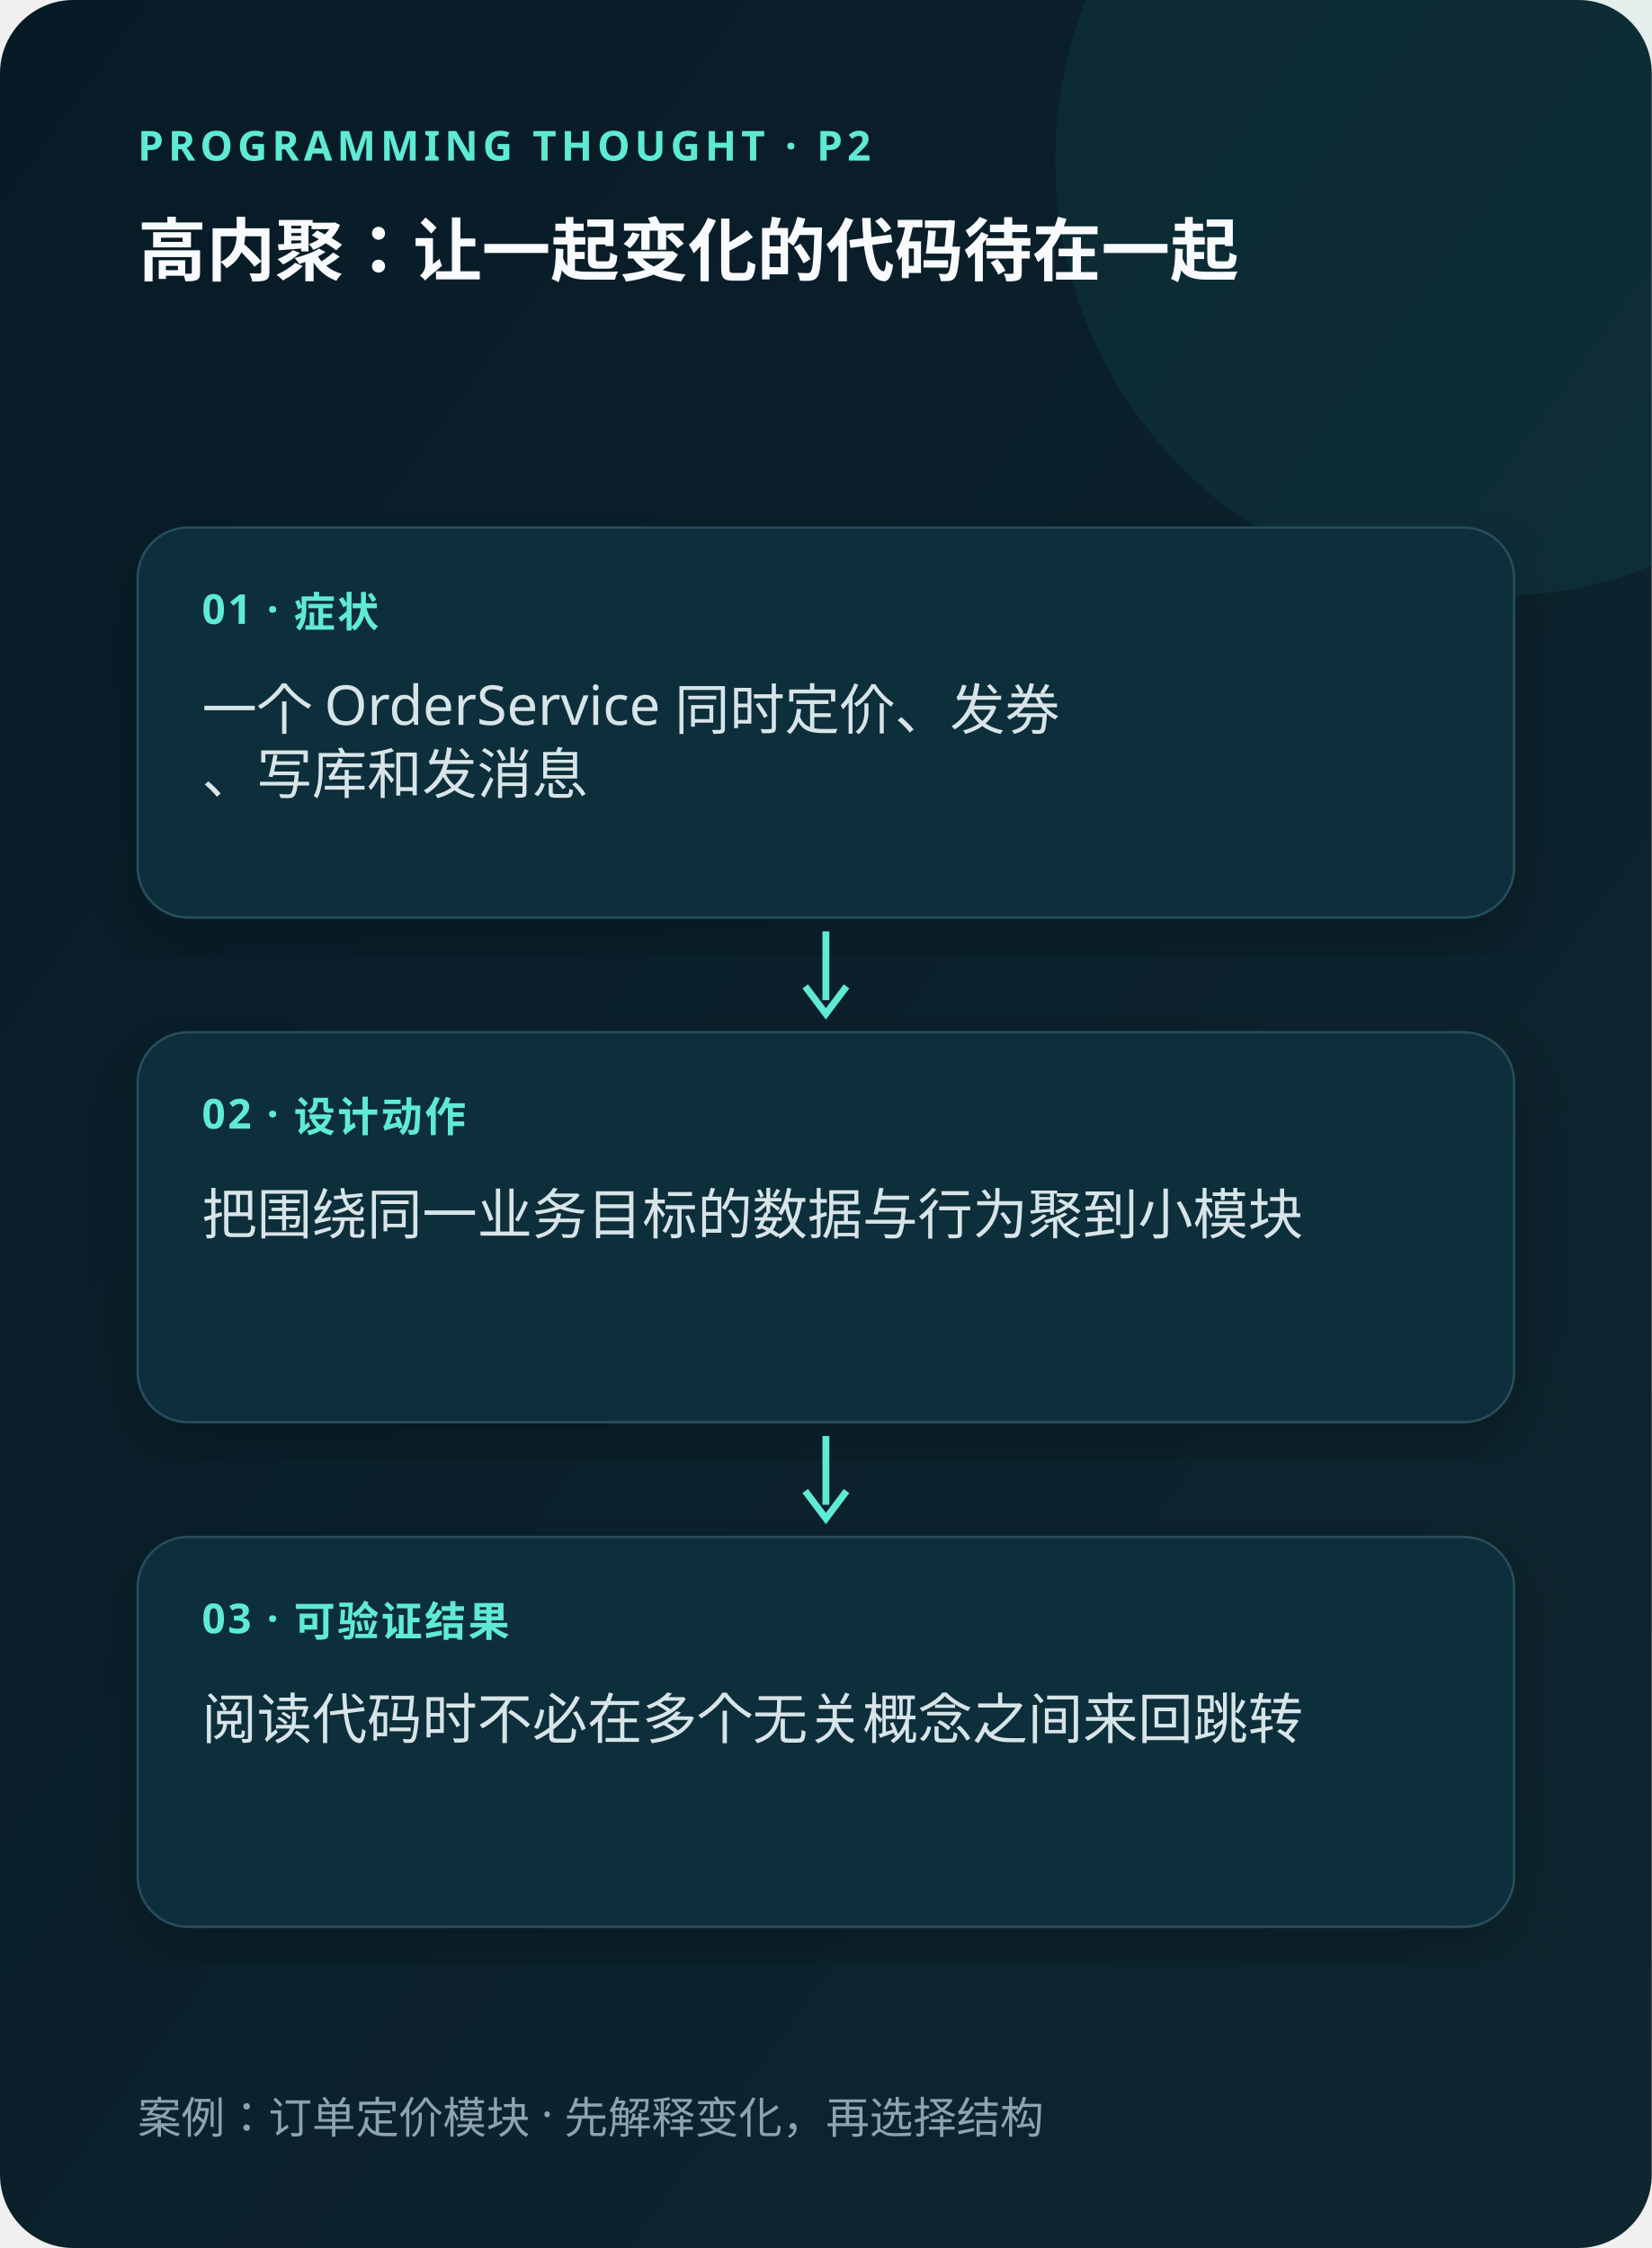
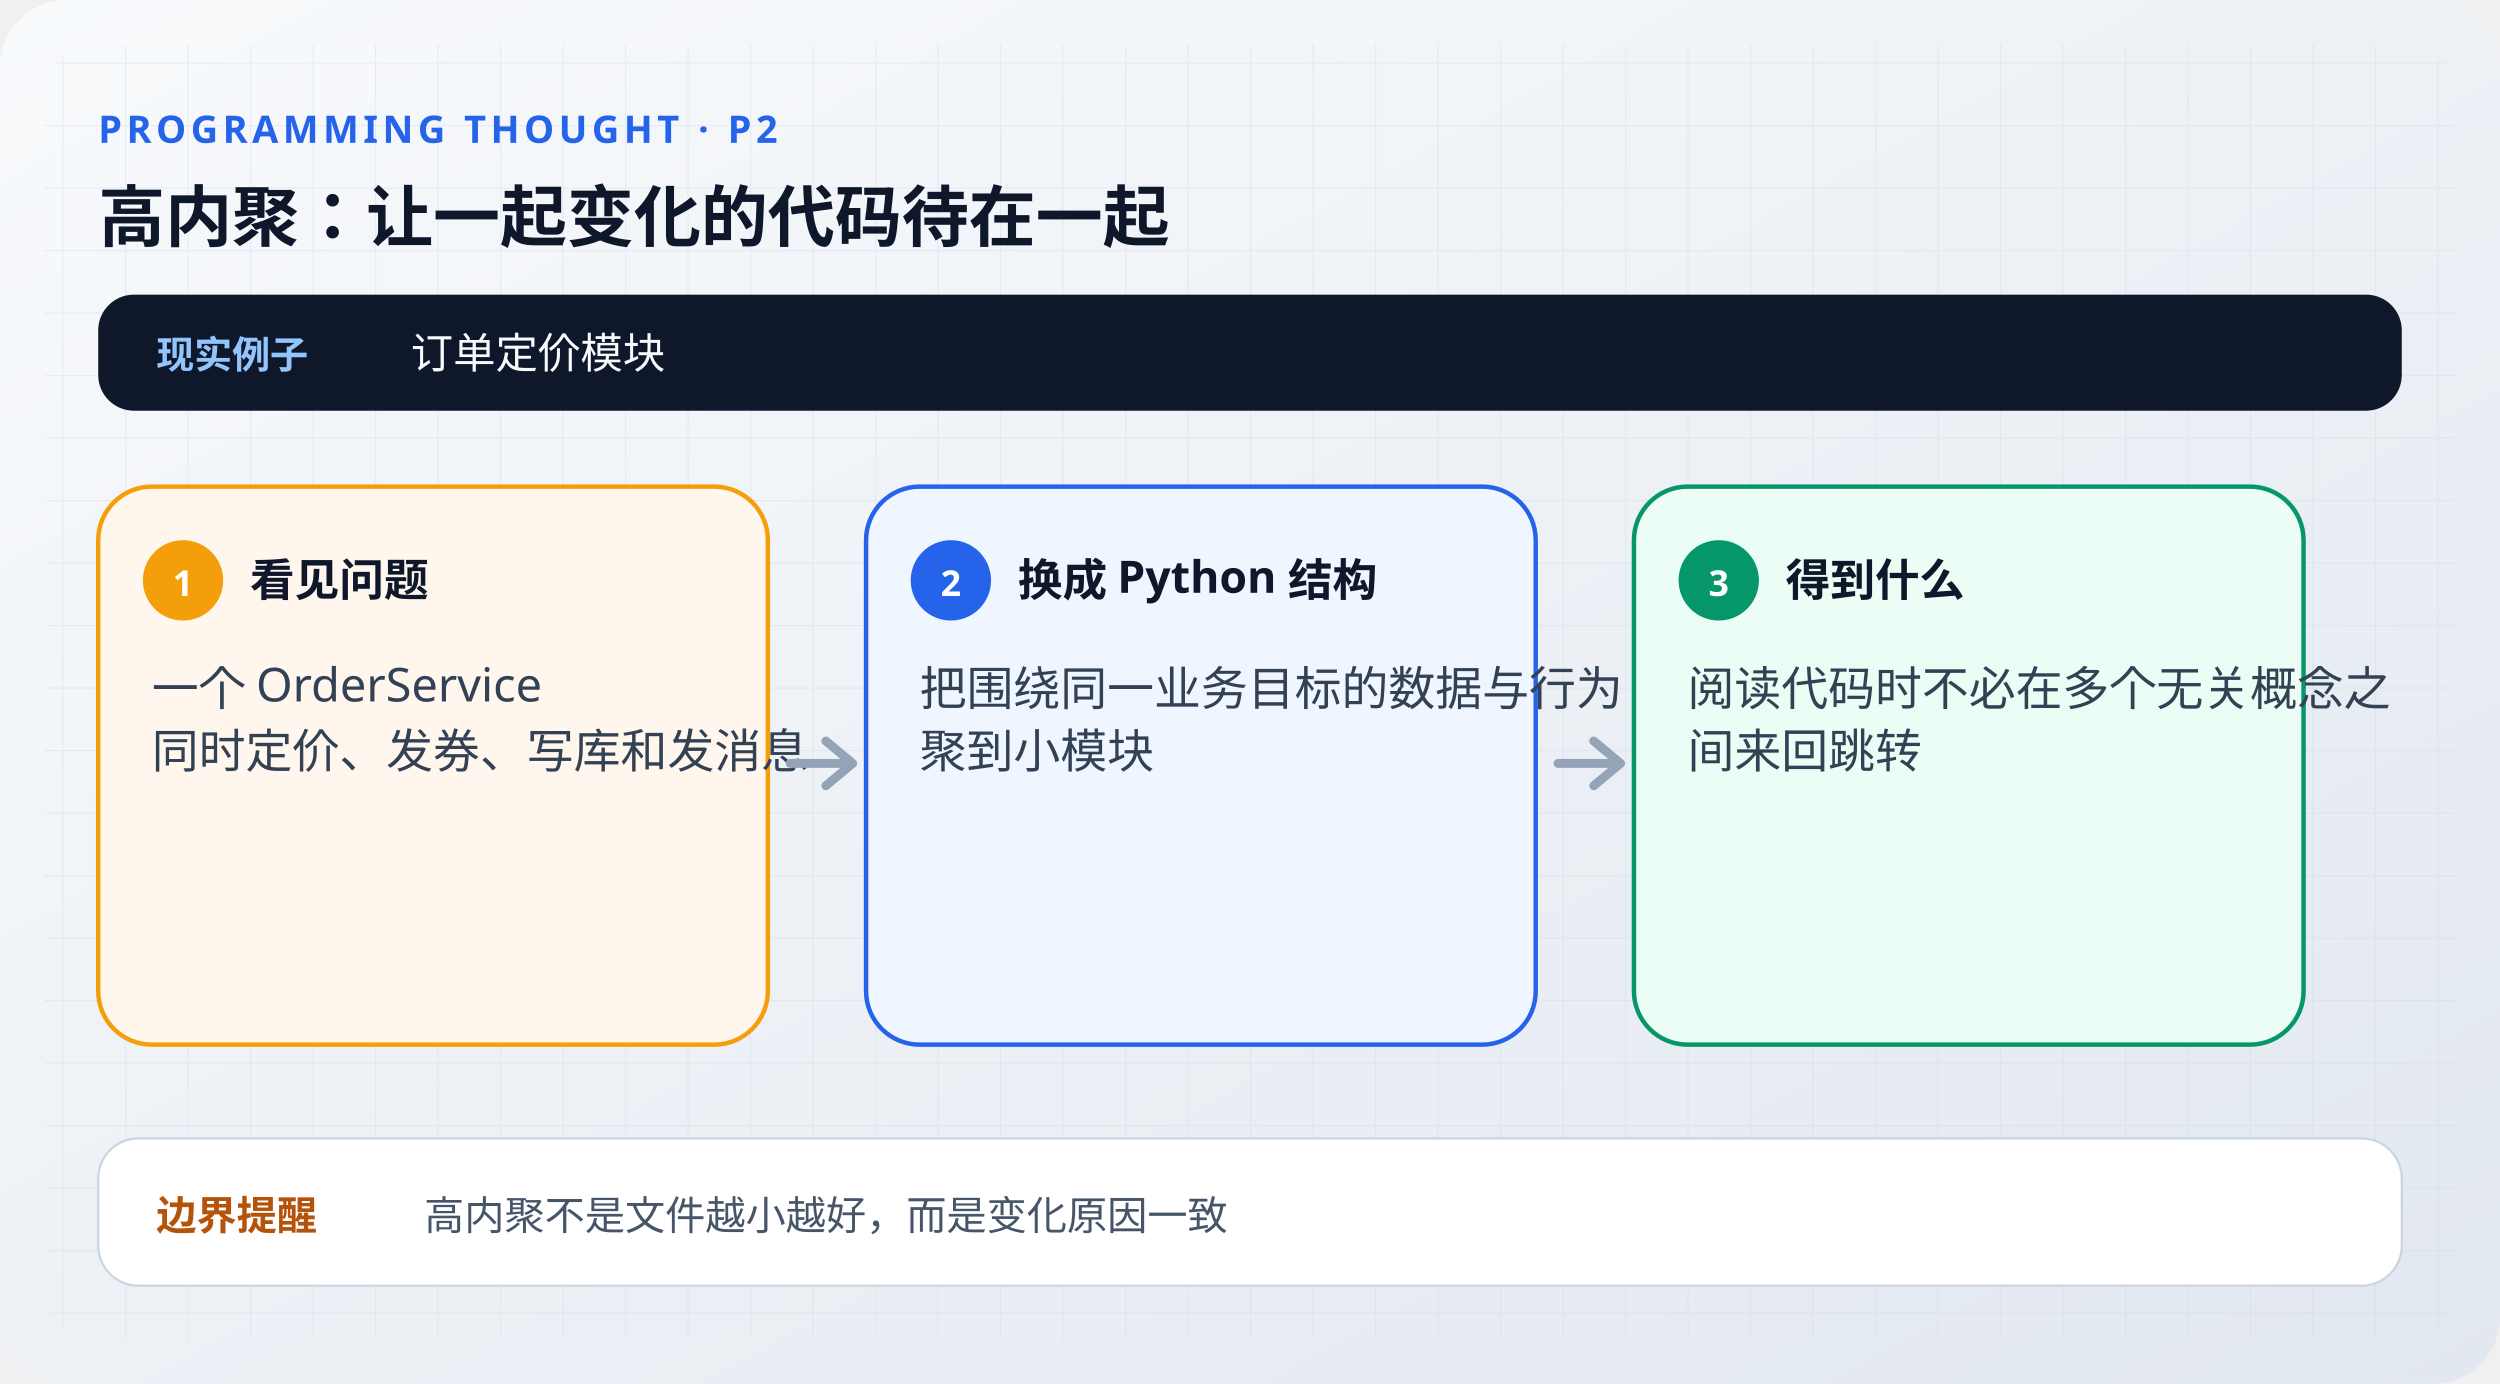
- <svg xmlns="http://www.w3.org/2000/svg" viewBox="0 0 720 980" role="img" aria-labelledby="title desc">
+ <svg xmlns="http://www.w3.org/2000/svg" viewBox="0 0 1120 620" role="img" aria-labelledby="title desc">
  <defs>
-     <linearGradient id="bg" x1="0" y1="0" x2="1" y2="1">
-       <stop offset="0" stop-color="#071b27" />
-       <stop offset="1" stop-color="#0f2630" />
+     <linearGradient id="paper" x1="0" y1="0" x2="1" y2="1">
+       <stop offset="0" stop-color="#f8fafc" />
+       <stop offset="1" stop-color="#e2e8f0" />
    </linearGradient>
+     <pattern id="grid" width="28" height="28" patternUnits="userSpaceOnUse">
+       <path d="M 28 0 L 0 0 0 28" fill="none" stroke="#cbd5e1" stroke-width="1" opacity=".45" />
+     </pattern>
    <filter id="shadow">
-       <feDropShadow dx="0" dy="10" stdDeviation="14" flood-opacity=".24" />
+       <feDropShadow dx="0" dy="7" stdDeviation="9" flood-color="#0f172a" flood-opacity=".15" />
    </filter>
  </defs>
-   <rect width="720" height="980" rx="32" fill="url(#bg)" />
-   <circle cx="650" cy="70" r="190" fill="#2dd4bf" opacity=".07" />
-   <text x="60" y="70" fill="#5eead4" font-family="system-ui,sans-serif" font-size="18" font-weight="700" letter-spacing="2">PROGRAMMING THOUGHT · P2</text>
-   <text x="60" y="120" class="heading">高内聚：让一起变化的代码待在一起</text>
+   <rect width="1120" height="620" rx="30" fill="url(#paper)" />
+   <rect x="20" y="20" width="1080" height="580" rx="22" fill="url(#grid)" opacity=".75" />
+   <text x="44" y="64" class="eyebrow">PROGRAMMING THOUGHT · P2</text>
+   <text x="44" y="108" class="heading">高内聚：让一起变化的代码待在一起</text>
+   <rect x="44" y="132" width="1032" height="52" rx="16" fill="#0f172a" />
+   <text x="70" y="165" class="exampleLabel">现实例子</text>
+   <text x="184" y="165" class="exampleText">订单定价模块</text>
+   <g>
+     <rect x="44" y="218" width="300" height="250" rx="24" fill="#fff7ed" stroke="#f59e0b" stroke-width="2" />
+     <circle cx="82" cy="260" r="18" fill="#f59e0b" />
+     <text x="82" y="267" text-anchor="middle" class="number">1</text>
+     <text x="112" y="267" class="cardLabel">看见问题</text>
+     <text x="68" y="316" class="cardBody">一个 OrderService</text>
+     <text x="68" y="344" class="cardBody"> 同时定价、发券、写库和发消息</text>
+   </g>
+   <path d="M354 342h24" stroke="#94a3b8" stroke-width="4" stroke-linecap="round" />
+   <path d="m370 332 12 10-12 10" fill="none" stroke="#94a3b8" stroke-width="4" stroke-linecap="round" stroke-linejoin="round" />
+   <g>
+     <rect x="388" y="218" width="300" height="250" rx="24" fill="#eff6ff" stroke="#2563eb" stroke-width="2" />
+     <circle cx="426" cy="260" r="18" fill="#2563eb" />
+     <text x="426" y="267" text-anchor="middle" class="number">2</text>
+     <text x="456" y="267" class="cardLabel">换成 Python 结构</text>
+     <text x="412" y="316" class="cardBody">把围绕同一业务目标的数据与行为</text>
+     <text x="412" y="344" class="cardBody">聚到小模块</text>
+   </g>
+   <path d="M698 342h24" stroke="#94a3b8" stroke-width="4" stroke-linecap="round" />
+   <path d="m714 332 12 10-12 10" fill="none" stroke="#94a3b8" stroke-width="4" stroke-linecap="round" stroke-linejoin="round" />
+   <g>
+     <rect x="732" y="218" width="300" height="250" rx="24" fill="#ecfdf5" stroke="#059669" stroke-width="2" />
+     <circle cx="770" cy="260" r="18" fill="#059669" />
+     <text x="770" y="267" text-anchor="middle" class="number">3</text>
+     <text x="800" y="267" class="cardLabel">得到什么</text>
+     <text x="756" y="316" class="cardBody">阅读代码时不必在多个无关概念之</text>
+     <text x="756" y="344" class="cardBody">间来回跳转</text>
+   </g>
+   <rect x="44" y="510" width="1032" height="66" rx="18" fill="#ffffff" stroke="#cbd5e1" />
+   <text x="70" y="551" class="boundaryLabel">边界提醒</text>
+   <text x="190" y="551" class="boundaryText">高内聚不是文件越小越好，而是变化原因一致</text>
  <style>
-     .heading { fill: #f8fafc; font: 700 30px system-ui, sans-serif; }
-     .label { fill: #5eead4; font: 700 18px system-ui, sans-serif; letter-spacing: 1px; }
-     .body { fill: #d7e4e8; font: 500 24px system-ui, sans-serif; }
+     .eyebrow { fill: #2563eb; font: 700 17px system-ui, sans-serif; letter-spacing: 2px; }
+     .heading { fill: #0f172a; font: 700 30px system-ui, sans-serif; }
+     .exampleLabel { fill: #93c5fd; font: 700 17px system-ui, sans-serif; }
+     .exampleText { fill: #f8fafc; font: 500 19px system-ui, sans-serif; }
+     .number { fill: white; font: 700 16px system-ui, sans-serif; }
+     .cardLabel { fill: #0f172a; font: 700 20px system-ui, sans-serif; }
+     .cardBody { fill: #334155; font: 500 21px system-ui, sans-serif; }
+     .boundaryLabel { fill: #b45309; font: 700 18px system-ui, sans-serif; }
+     .boundaryText { fill: #475569; font: 500 18px system-ui, sans-serif; }
  </style>
-   <g filter="url(#shadow)">
-     <rect x="60" y="230" width="600" height="170" rx="22" fill="#102f3a" stroke="#28505c" />
-     <text x="88" y="272" class="label">01 · 症状</text>
-     <text x="88" y="318" class="body">一个 OrderService 同时定价、发券</text>
-     <text x="88" y="346" class="body">、写库和发消息</text>
-   </g>
-   <path d="M360 406v30" stroke="#5eead4" stroke-width="3" />
-   <path d="m351 430 9 12 9-12" fill="none" stroke="#5eead4" stroke-width="3" />
-   <g filter="url(#shadow)">
-     <rect x="60" y="450" width="600" height="170" rx="22" fill="#102f3a" stroke="#28505c" />
-     <text x="88" y="492" class="label">02 · 设计动作</text>
-     <text x="88" y="538" class="body">把围绕同一业务目标的数据与行为聚到小模块</text>
-   </g>
-   <path d="M360 626v30" stroke="#5eead4" stroke-width="3" />
-   <path d="m351 650 9 12 9-12" fill="none" stroke="#5eead4" stroke-width="3" />
-   <g filter="url(#shadow)">
-     <rect x="60" y="670" width="600" height="170" rx="22" fill="#102f3a" stroke="#28505c" />
-     <text x="88" y="712" class="label">03 · 可验证结果</text>
-     <text x="88" y="758" class="body">阅读代码时不必在多个无关概念之间来回跳转</text>
-   </g>
-   <text x="60" y="930" fill="#8ba4ad" font-family="system-ui,sans-serif" font-size="19">案例：订单定价模块 · 先解释变化，再选择结构</text>
</svg>
